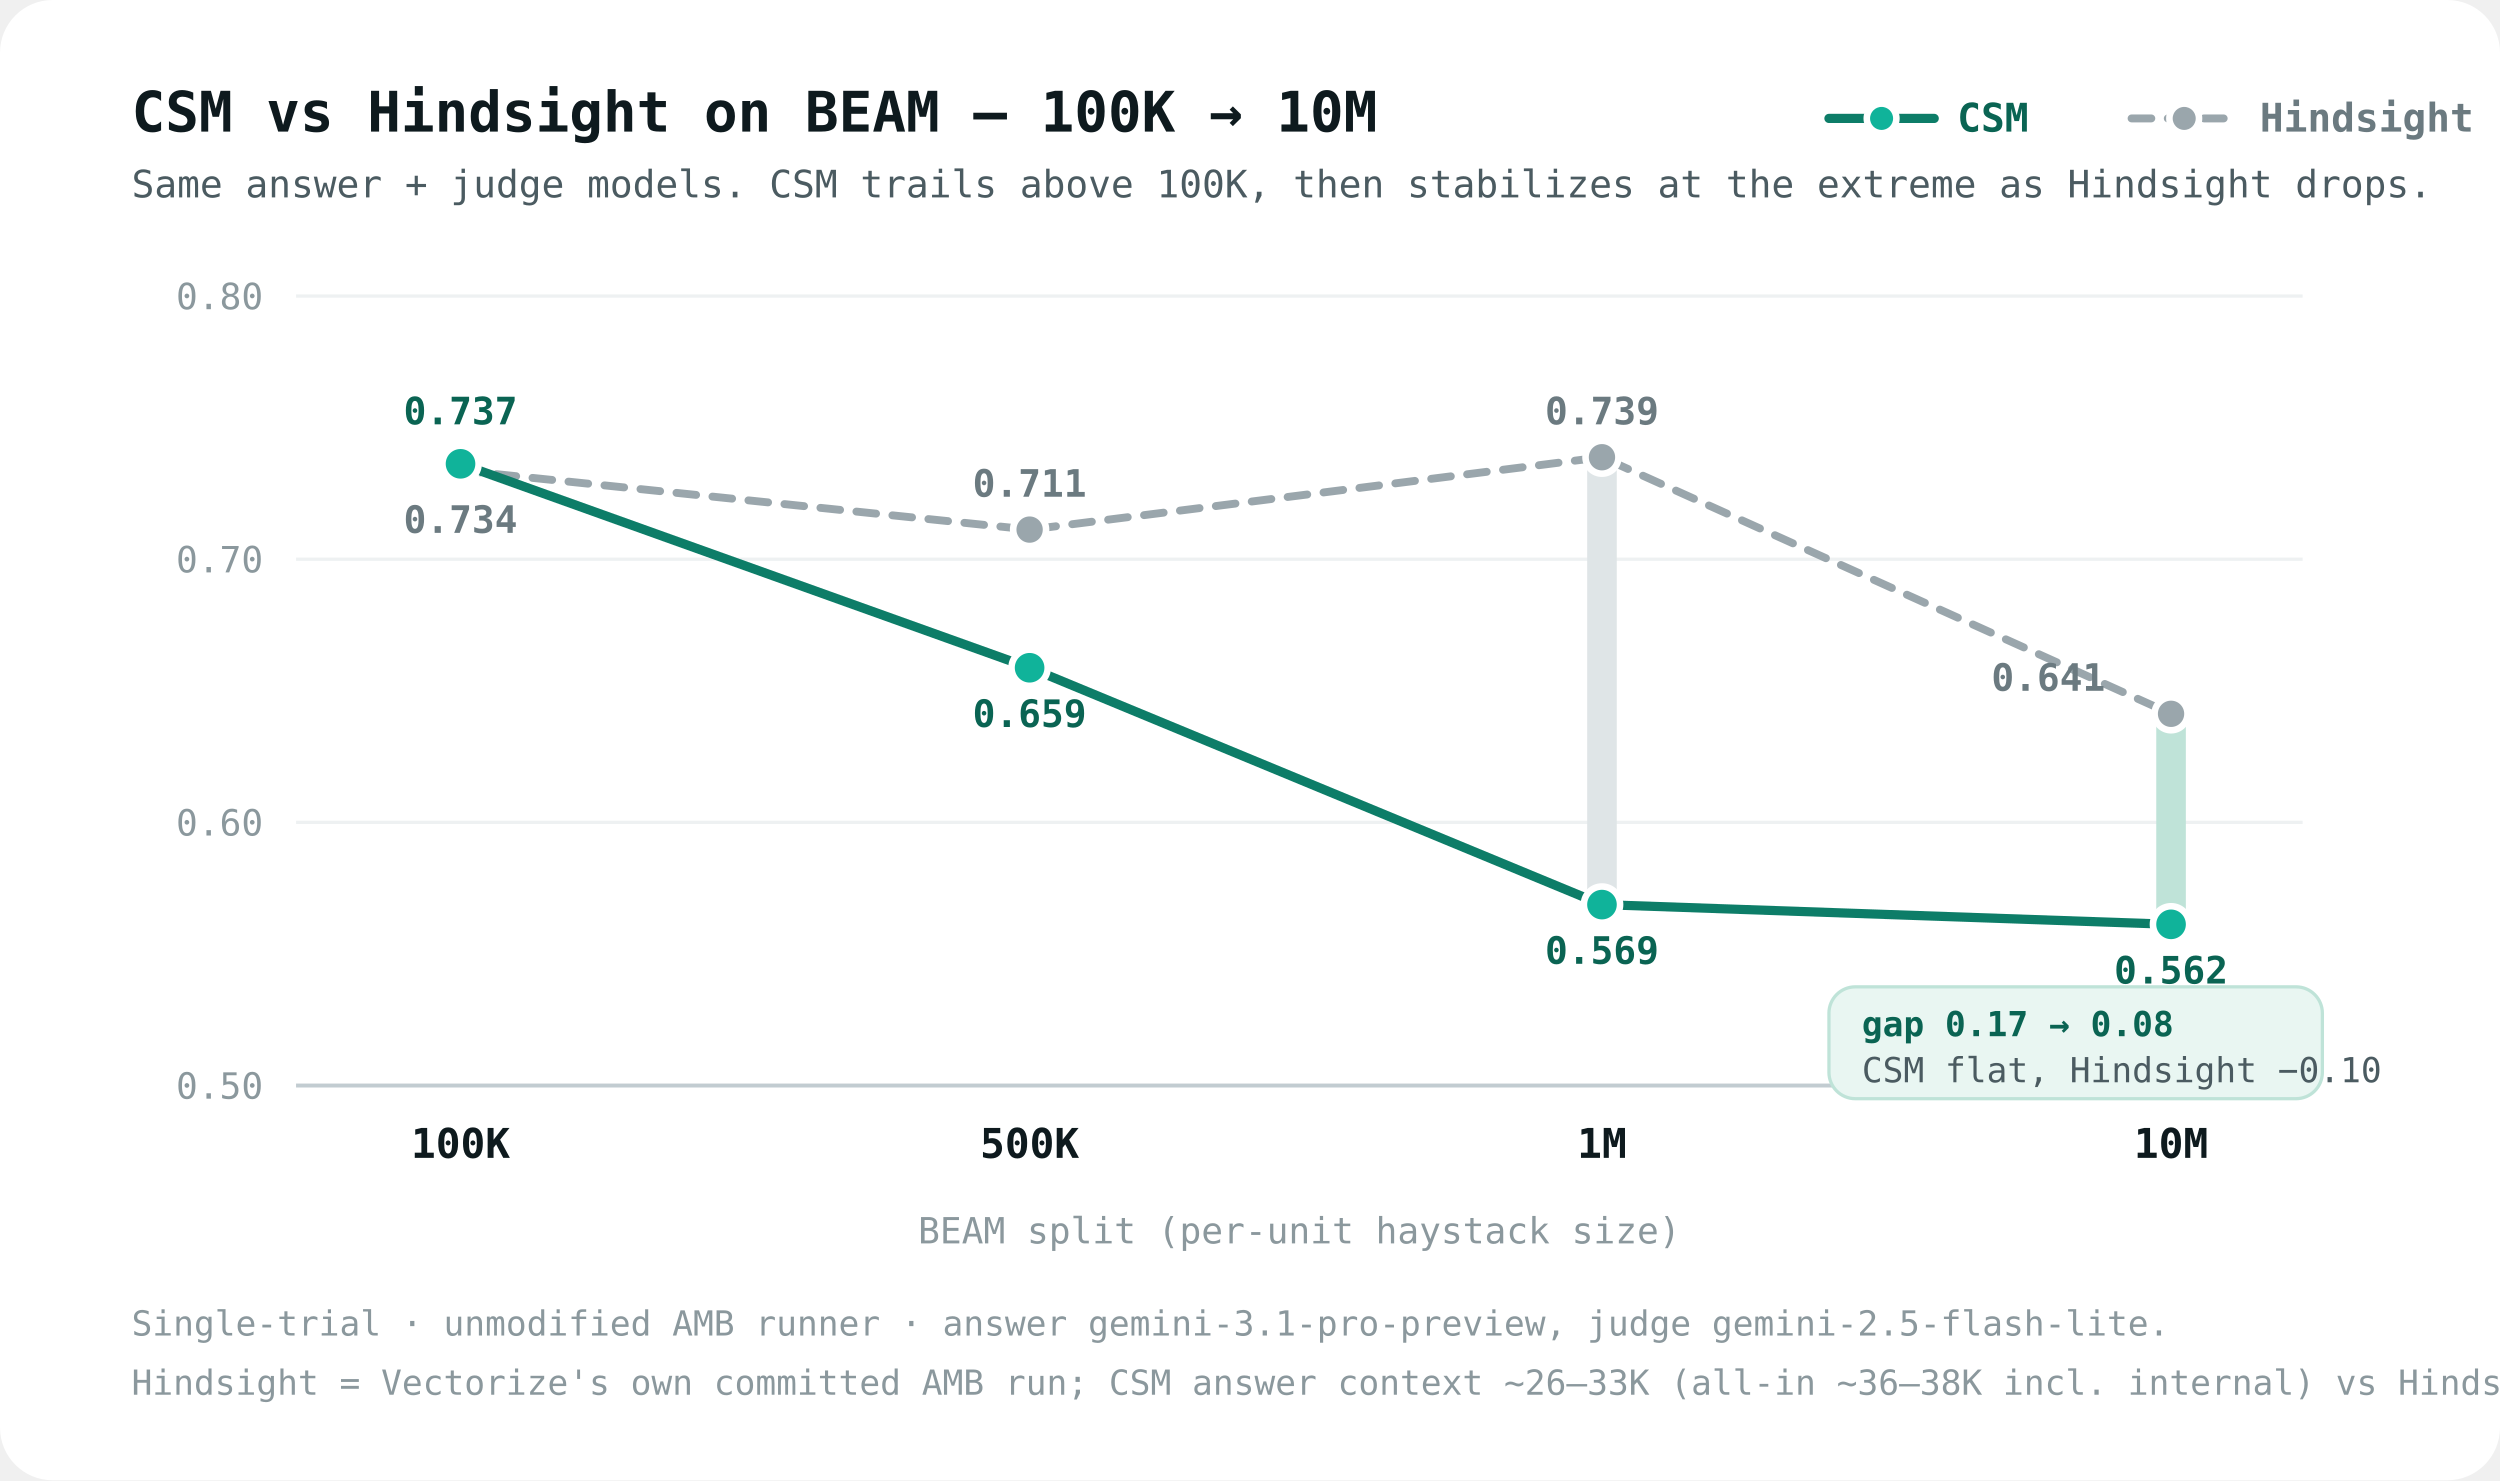
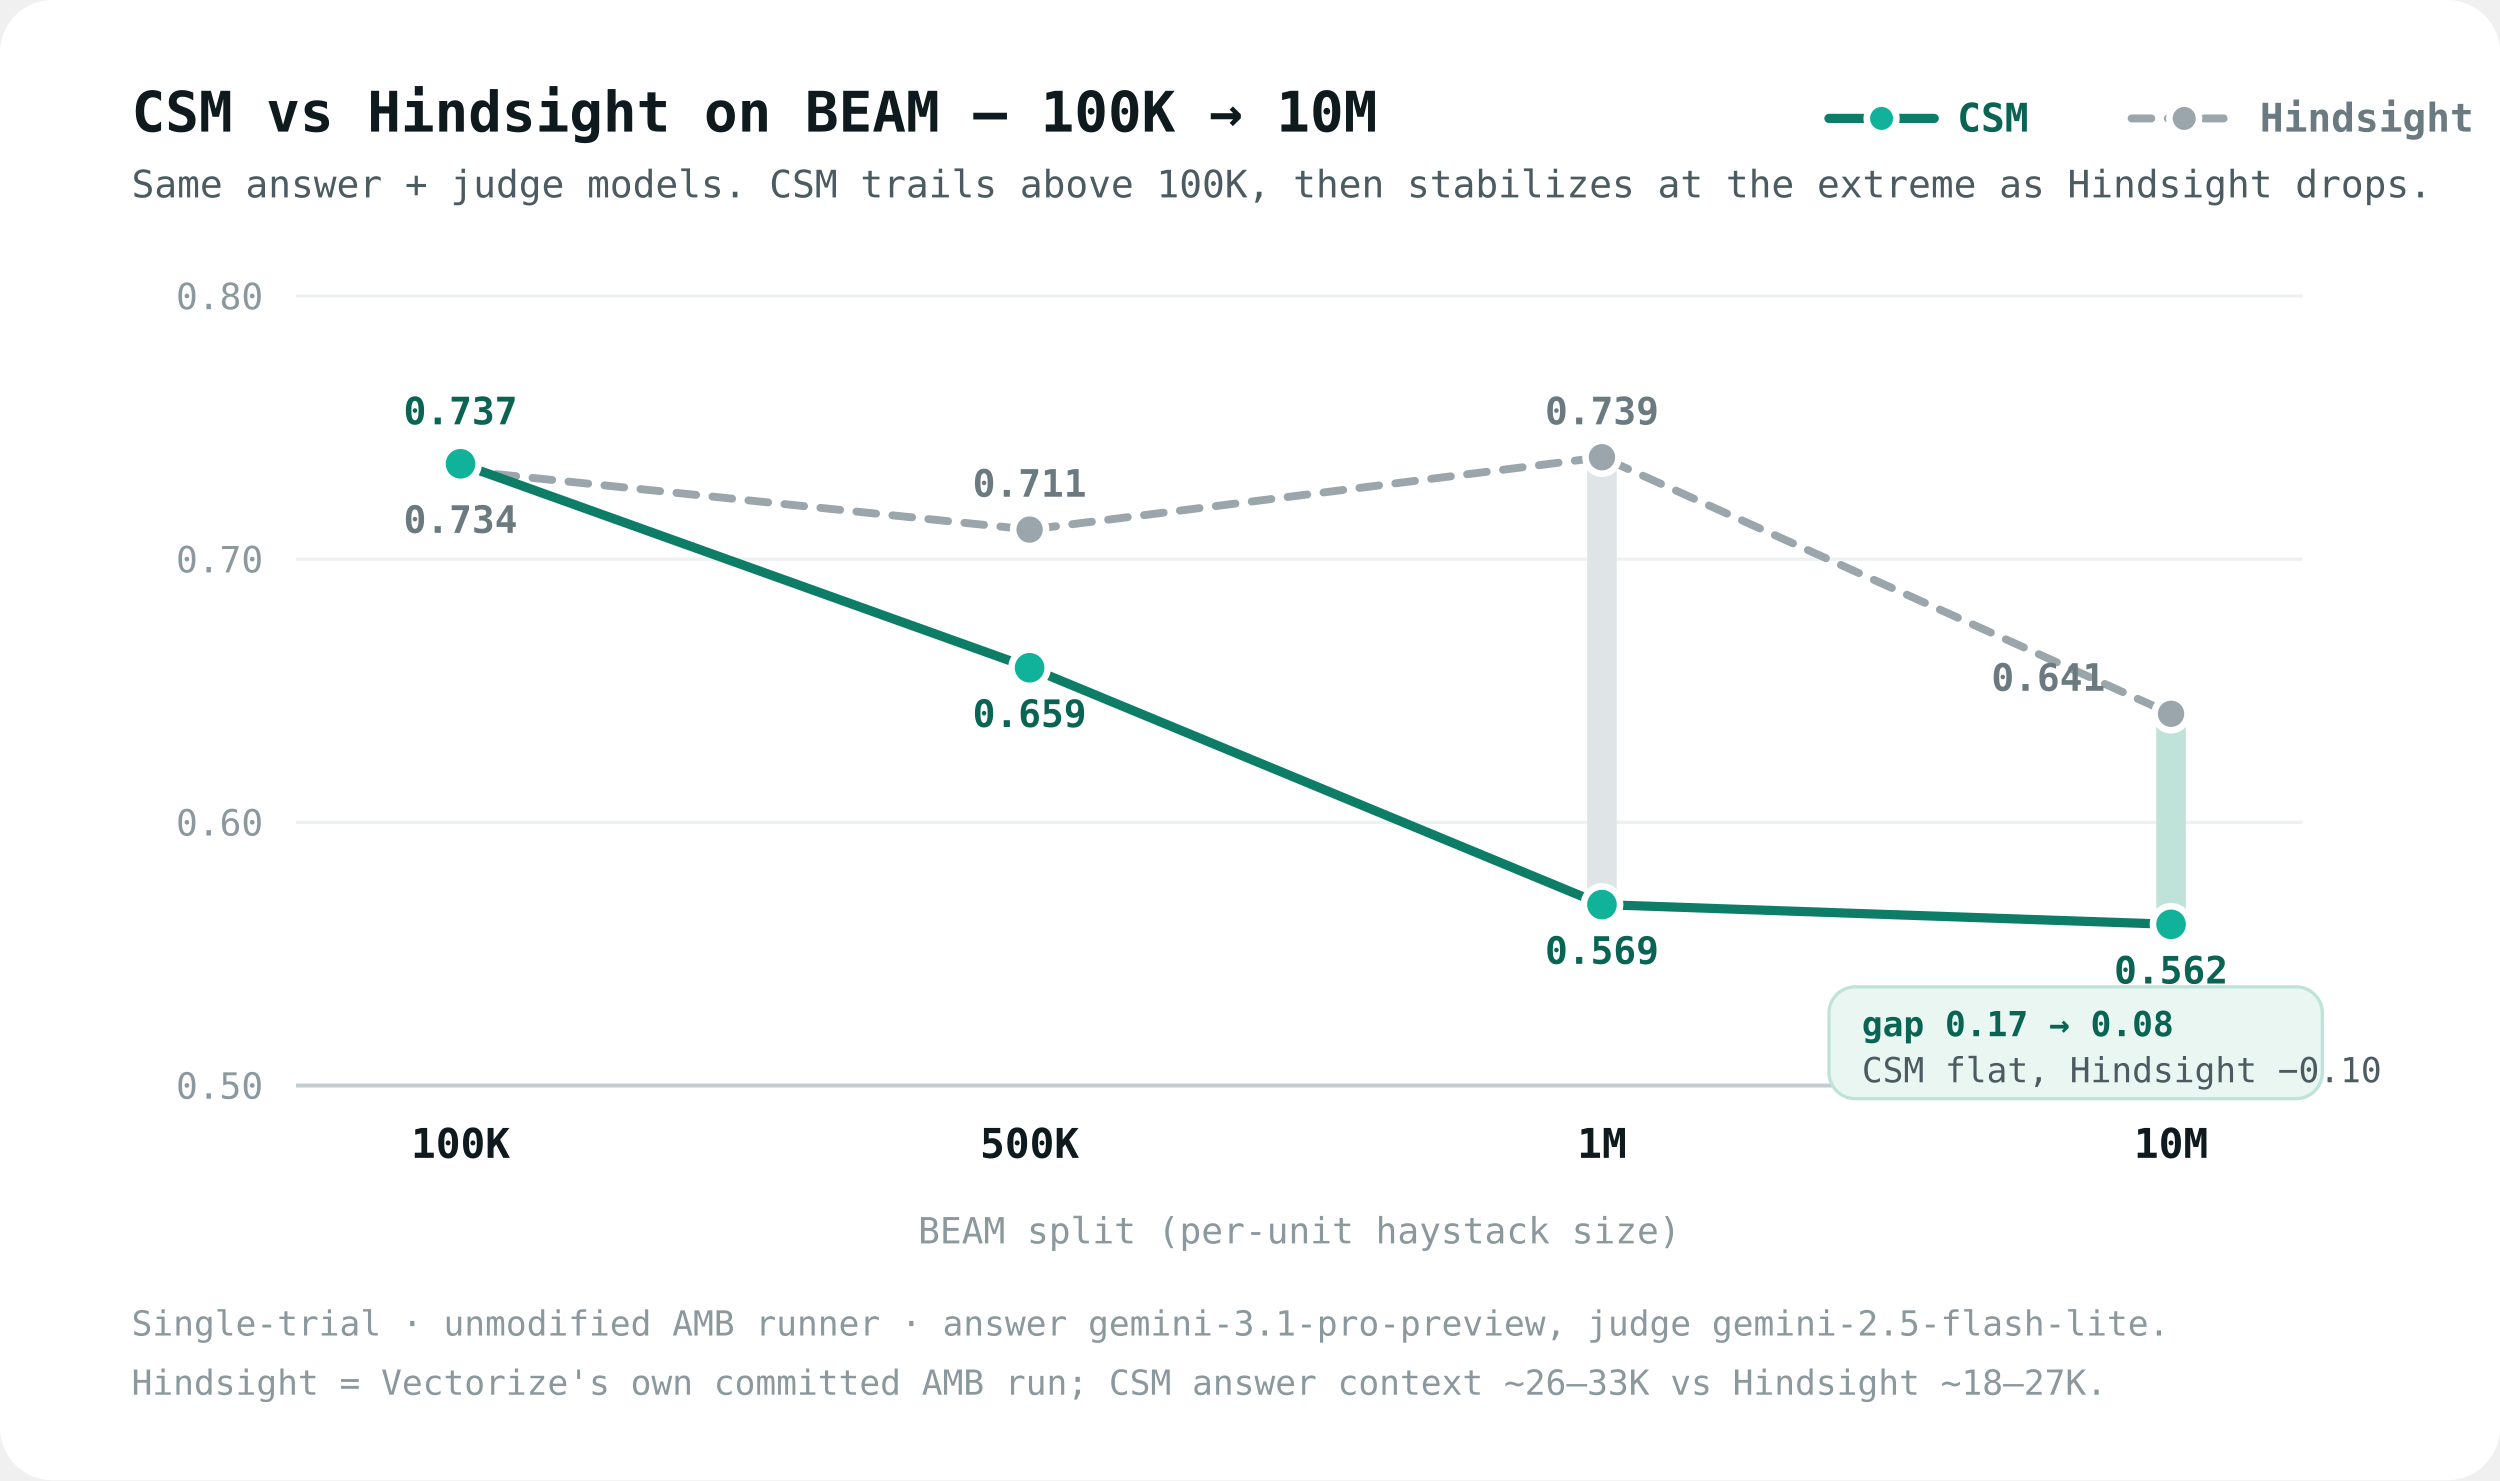
<svg xmlns="http://www.w3.org/2000/svg" viewBox="0 0 760 450" role="img" aria-labelledby="bl-title bl-desc">
  <style>
    text { font-family: ui-monospace, "Cascadia Code", "SF Mono", Consolas, "DejaVu Sans Mono", monospace; }
    .ttl { font-size: 17px; font-weight: 600; fill: #0e1a1e; }
    .sub { font-size: 11.5px; fill: #4b5b61; }
    .ax  { font-size: 11px; fill: #8b989d; }
    .xl  { font-size: 12.5px; font-weight: 600; fill: #0e1a1e; }
    .csmv { font-size: 11.5px; font-weight: 600; fill: #0a6453; }
    .hindv { font-size: 11.5px; font-weight: 600; fill: #6b7a80; }
    .cap { font-size: 10.5px; fill: #8b989d; }
    .grid { stroke: #eef1f2; stroke-width: 1; }
    .axis { stroke: #c2ccd1; stroke-width: 1.2; }
    .csm { fill: none; stroke: #0d7d68; stroke-width: 2.8; stroke-linejoin: round; stroke-linecap: round; }
    .csmdot { fill: #10b39a; stroke: #fff; stroke-width: 2; }
    .hind { fill: none; stroke: #9aa6ac; stroke-width: 2.4; stroke-linejoin: round; stroke-linecap: round; stroke-dasharray: 6 5; }
    .hinddot { fill: #9aa6ac; stroke: #fff; stroke-width: 2; }
    .leg { font-size: 12px; font-weight: 600; }
    .narrow { fill: #e9f6f2; stroke: #bfe3d8; }
    .narrowt { font-size: 10.5px; font-weight: 600; fill: #0a6453; }
  </style>
  <rect width="760" height="450" rx="16" fill="#ffffff" />
  <text class="ttl" x="40" y="40">CSM vs Hindsight on BEAM — 100K → 10M</text>
  <text class="sub" x="40" y="60">Same answer + judge models. CSM trails above 100K, then stabilizes at the extreme as Hindsight drops.</text>
  <line x1="556" y1="36" x2="588" y2="36" class="csm" />
  <circle cx="572" cy="36" r="4.5" class="csmdot" />
  <text class="leg" x="595" y="40" fill="#0a6453">CSM</text>
  <line x1="648" y1="36" x2="680" y2="36" class="hind" />
  <circle cx="664" cy="36" r="4.5" class="hinddot" />
  <text class="leg" x="687" y="40" fill="#6b7a80">Hindsight</text>
  <line class="grid" x1="90" y1="90" x2="700" y2="90" />
  <line class="grid" x1="90" y1="170" x2="700" y2="170" />
  <line class="grid" x1="90" y1="250" x2="700" y2="250" />
  <line class="axis" x1="90" y1="330" x2="700" y2="330" />
  <text class="ax" x="80" y="94" text-anchor="end">0.80</text>
  <text class="ax" x="80" y="174" text-anchor="end">0.70</text>
  <text class="ax" x="80" y="254" text-anchor="end">0.60</text>
  <text class="ax" x="80" y="334" text-anchor="end">0.50</text>
  <line x1="487" y1="139" x2="487" y2="275" stroke="#dfe5e7" stroke-width="9" stroke-linecap="round" />
  <line x1="660" y1="217" x2="660" y2="281" stroke="#bfe3d8" stroke-width="9" stroke-linecap="round" />
  <rect class="narrow" x="556" y="300" width="150" height="34" rx="8" />
  <text class="narrowt" x="566" y="315">gap 0.17 → 0.08</text>
  <text class="narrowt" x="566" y="329" style="font-weight:400;fill:#4b5b61">CSM flat, Hindsight −0.10</text>
  <path class="hind" d="M140 143 L313 161 L487 139 L660 217" />
  <circle class="hinddot" cx="140" cy="143" r="5" />
  <circle class="hinddot" cx="313" cy="161" r="5" />
  <circle class="hinddot" cx="487" cy="139" r="5" />
  <circle class="hinddot" cx="660" cy="217" r="5" />
  <text class="hindv" x="140" y="162" text-anchor="middle">0.734</text>
  <text class="hindv" x="313" y="151" text-anchor="middle">0.711</text>
  <text class="hindv" x="487" y="129" text-anchor="middle">0.739</text>
  <text class="hindv" x="640" y="210" text-anchor="end">0.641</text>
  <path class="csm" d="M140 141 L313 203 L487 275 L660 281" />
  <circle class="csmdot" cx="140" cy="141" r="5.5" />
  <circle class="csmdot" cx="313" cy="203" r="5.5" />
  <circle class="csmdot" cx="487" cy="275" r="5.5" />
  <circle class="csmdot" cx="660" cy="281" r="5.5" />
  <text class="csmv" x="140" y="129" text-anchor="middle">0.737</text>
  <text class="csmv" x="313" y="221" text-anchor="middle">0.659</text>
  <text class="csmv" x="487" y="293" text-anchor="middle">0.569</text>
  <text class="csmv" x="660" y="299" text-anchor="middle">0.562</text>
  <text class="xl" x="140" y="352" text-anchor="middle">100K</text>
  <text class="xl" x="313" y="352" text-anchor="middle">500K</text>
  <text class="xl" x="487" y="352" text-anchor="middle">1M</text>
  <text class="xl" x="660" y="352" text-anchor="middle">10M</text>
  <text class="ax" x="395" y="378" text-anchor="middle">BEAM split (per-unit haystack size)</text>
  <text class="cap" x="40" y="406">Single-trial · unmodified AMB runner · answer gemini-3.1-pro-preview, judge gemini-2.5-flash-lite.</text>
-   <text class="cap" x="40" y="424">Hindsight = Vectorize's own committed AMB run; CSM answer context ~26–33K (all-in ~36–38K incl. internal) vs Hindsight ~18–27K.</text>
+   <text class="cap" x="40" y="424">Hindsight = Vectorize's own committed AMB run; CSM answer context ~26–33K vs Hindsight ~18–27K.</text>
</svg>
